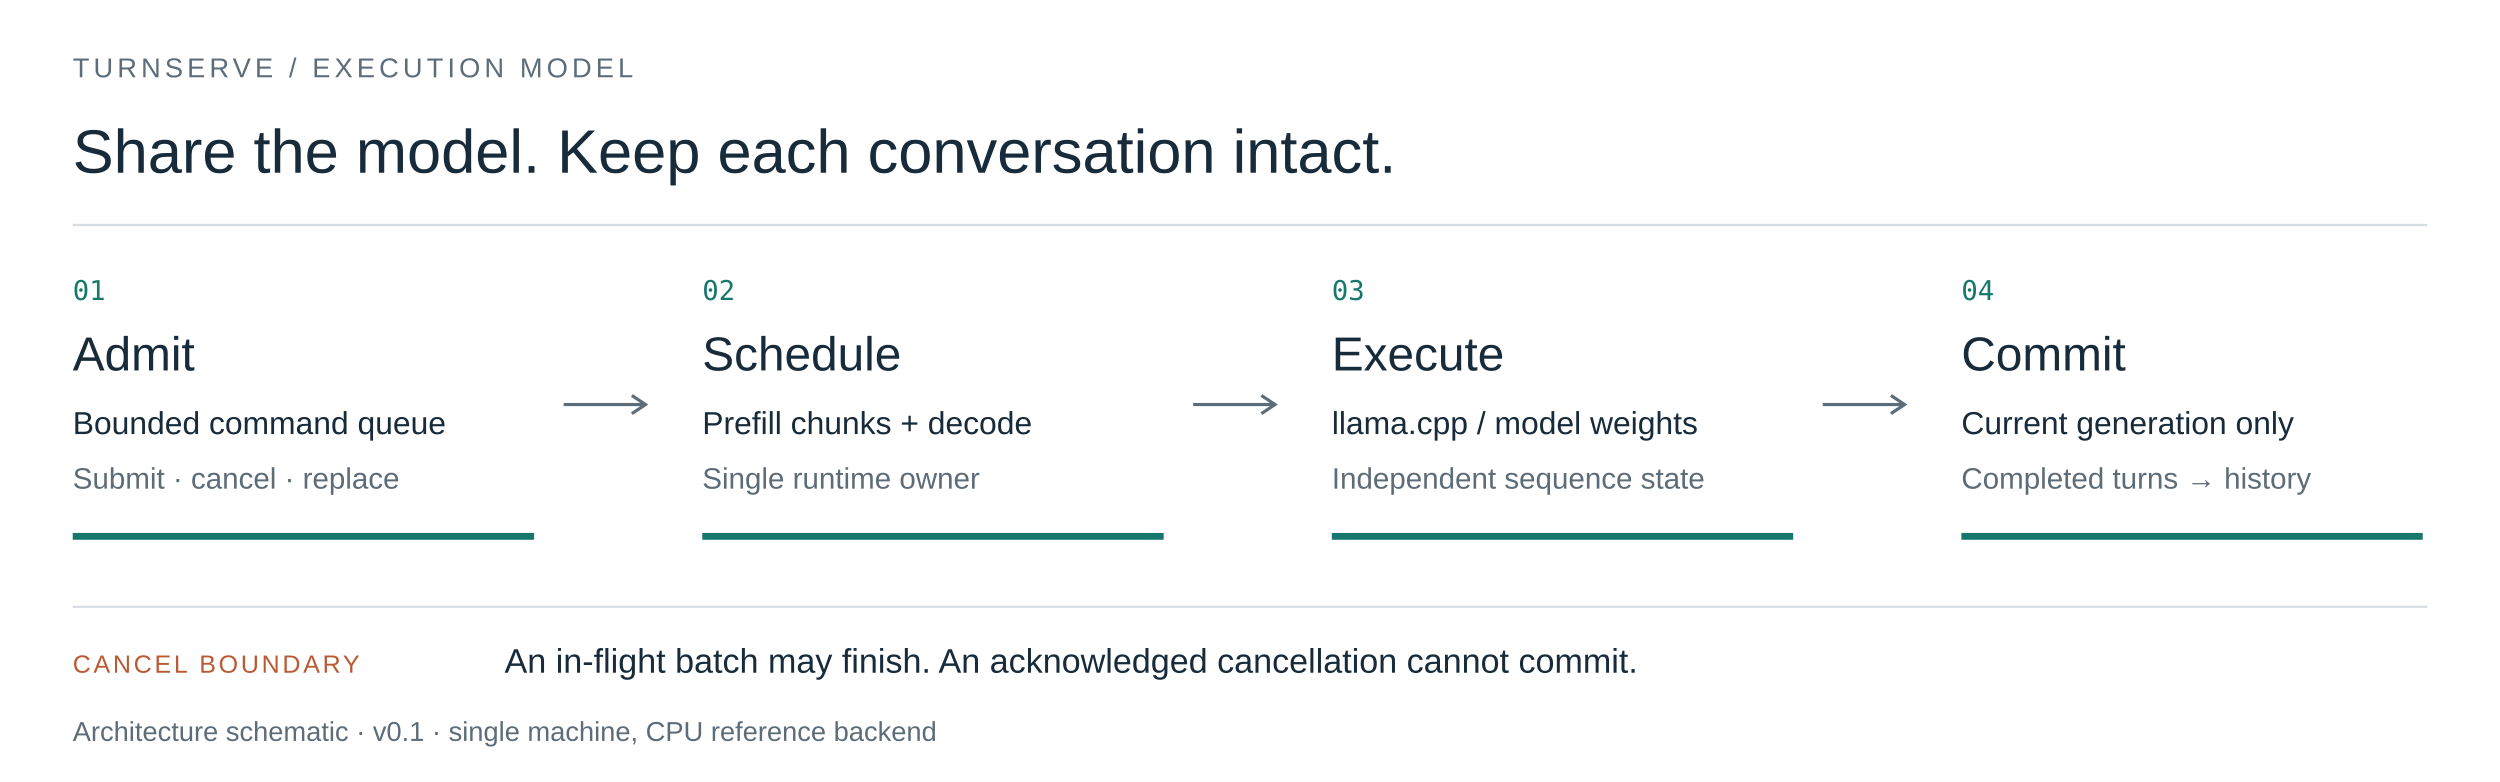
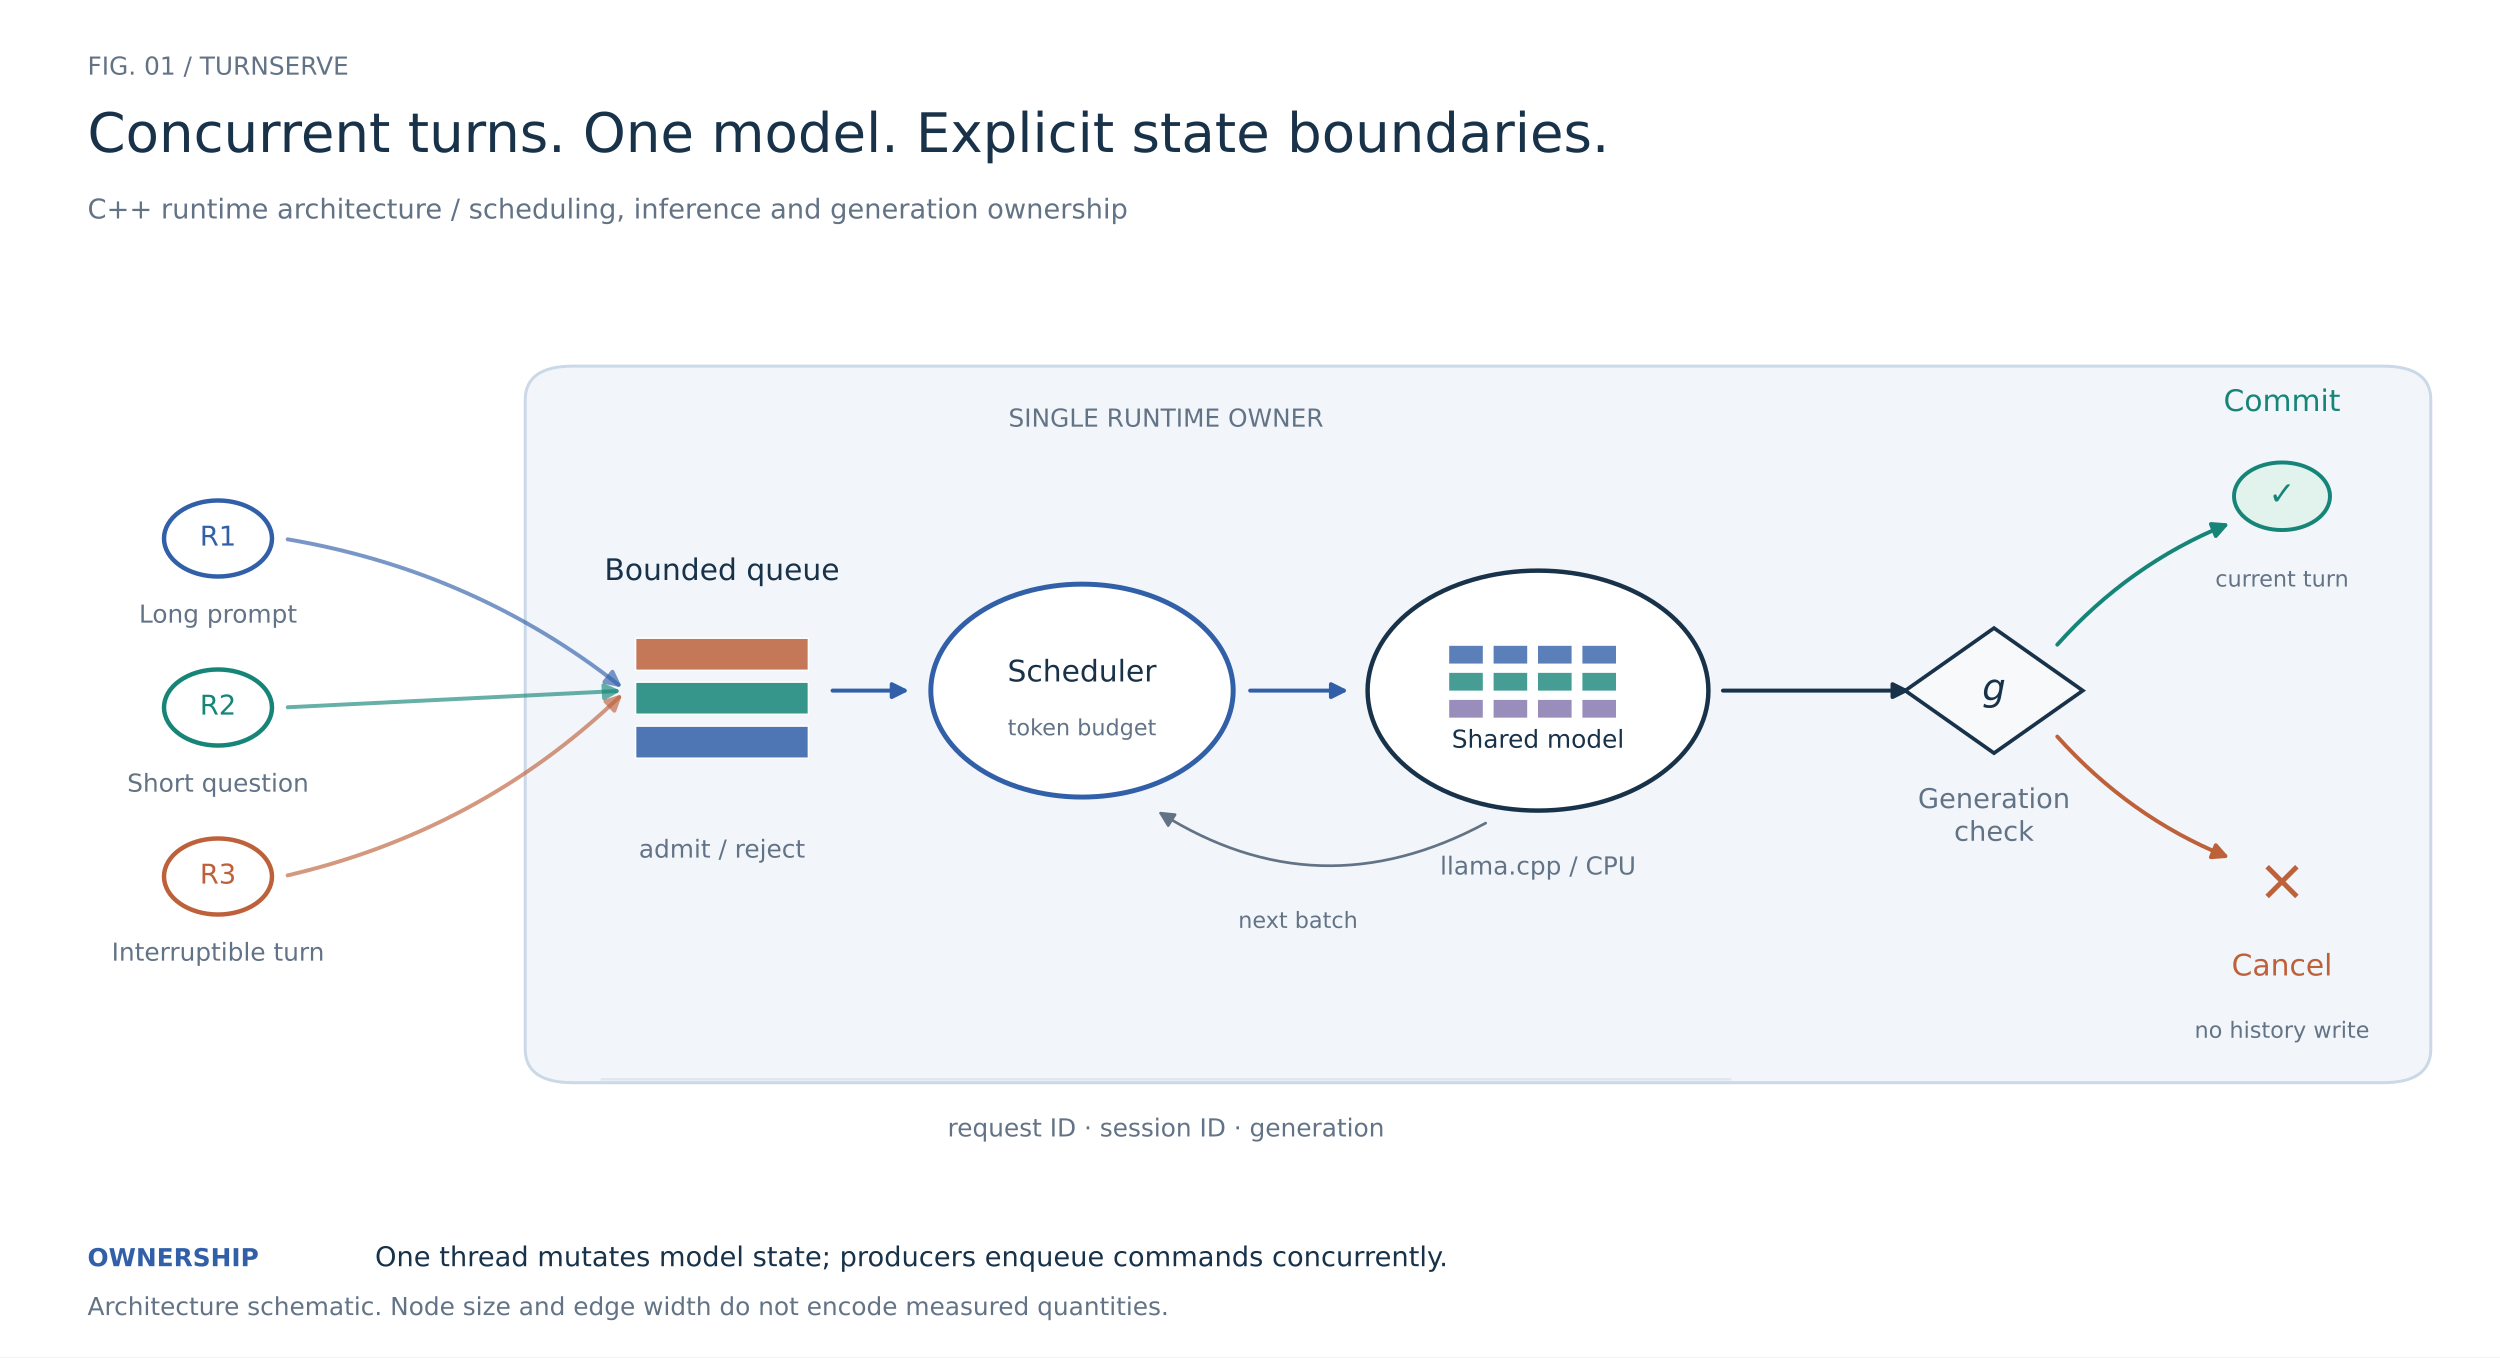
- <svg xmlns="http://www.w3.org/2000/svg" width="1100" height="344" viewBox="0 0 1100 344" role="img" aria-labelledby="title desc">
-   <style>text{font-family:Arial,Helvetica,sans-serif} .mono{font-family:Menlo,Consolas,monospace}</style>
-   <rect width="1100" height="344" fill="#ffffff" />
-   <text x="32" y="34" font-size="12" fill="#5c6c78" letter-spacing="1.8">TURNSERVE / EXECUTION MODEL</text>
-   <text x="32" y="76" font-size="27" fill="#172b3a">Share the model. Keep each conversation intact.</text>
-   <line x1="32" y1="99" x2="1068" y2="99" stroke="#d7dee3" stroke-width="1" />
-   <text x="32" y="132" font-size="12" fill="#16786d" class="mono">01</text>
-   <text x="32" y="163" font-size="21" fill="#172b3a">Admit</text>
-   <text x="32" y="191" font-size="14" fill="#172b3a">Bounded command queue</text>
-   <text x="32" y="215" font-size="13" fill="#5c6c78">Submit · cancel · replace</text>
-   <line x1="32" y1="236" x2="235" y2="236" stroke="#16786d" stroke-width="3" />
-   <line x1="248" y1="178" x2="284" y2="178" stroke="#5c6c78" stroke-width="1.4" />
-   <path d="M278 174 L284 178 L278 182" fill="none" stroke="#5c6c78" stroke-width="1.4" />
-   <text x="309" y="132" font-size="12" fill="#16786d" class="mono">02</text>
-   <text x="309" y="163" font-size="21" fill="#172b3a">Schedule</text>
-   <text x="309" y="191" font-size="14" fill="#172b3a">Prefill chunks + decode</text>
-   <text x="309" y="215" font-size="13" fill="#5c6c78">Single runtime owner</text>
-   <line x1="309" y1="236" x2="512" y2="236" stroke="#16786d" stroke-width="3" />
-   <line x1="525" y1="178" x2="561" y2="178" stroke="#5c6c78" stroke-width="1.4" />
-   <path d="M555 174 L561 178 L555 182" fill="none" stroke="#5c6c78" stroke-width="1.4" />
-   <text x="586" y="132" font-size="12" fill="#16786d" class="mono">03</text>
-   <text x="586" y="163" font-size="21" fill="#172b3a">Execute</text>
-   <text x="586" y="191" font-size="14" fill="#172b3a">llama.cpp / model weights</text>
-   <text x="586" y="215" font-size="13" fill="#5c6c78">Independent sequence state</text>
-   <line x1="586" y1="236" x2="789" y2="236" stroke="#16786d" stroke-width="3" />
-   <line x1="802" y1="178" x2="838" y2="178" stroke="#5c6c78" stroke-width="1.4" />
-   <path d="M832 174 L838 178 L832 182" fill="none" stroke="#5c6c78" stroke-width="1.4" />
-   <text x="863" y="132" font-size="12" fill="#16786d" class="mono">04</text>
-   <text x="863" y="163" font-size="21" fill="#172b3a">Commit</text>
-   <text x="863" y="191" font-size="14" fill="#172b3a">Current generation only</text>
-   <text x="863" y="215" font-size="13" fill="#5c6c78">Completed turns → history</text>
-   <line x1="863" y1="236" x2="1066" y2="236" stroke="#16786d" stroke-width="3" />
-   <line x1="32" y1="267" x2="1068" y2="267" stroke="#d7dee3" stroke-width="1" />
-   <text x="32" y="296" font-size="11" fill="#ba5934" letter-spacing="1.2">CANCEL BOUNDARY</text>
-   <text x="222" y="296" font-size="15" fill="#172b3a">An in-flight batch may finish. An acknowledged cancellation cannot commit.</text>
-   <text x="32" y="326" font-size="12" fill="#5c6c78">Architecture schematic · v0.1 · single machine, CPU reference backend</text>
+ <svg xmlns="http://www.w3.org/2000/svg" xmlns:xlink="http://www.w3.org/1999/xlink" width="1008pt" height="547.2pt" viewBox="0 0 1008 547.2" version="1.1">
+   <defs>
+     <style type="text/css">*{stroke-linejoin: round; stroke-linecap: butt}</style>
+   </defs>
+   <g id="figure_1">
+     <g id="patch_1">
+       <path d="M 0 547.2 L 1008 547.2 L 1008 0 L 0 0 z " style="fill: #ffffff" />
+     </g>
+     <g id="axes_1">
+       <g id="patch_2">
+         <path d="M 231.114 436.542 L 960.745 436.542 Q 980.099 436.542 980.099 422.913 L 980.099 161.248 Q 980.099 147.62 960.745 147.62 L 231.114 147.62 Q 211.761 147.62 211.761 161.248 L 211.761 422.913 Q 211.761 436.542 231.114 436.542 z " clip-path="url(#p1594aa4117)" style="fill: #f2f6fb; stroke: #cad8e7; stroke-width: 1.2; stroke-linejoin: miter" />
+       </g>
+       <g id="patch_3">
+         <path d="M 87.898 232.457 C 93.672 232.457 99.21 230.841 103.293 227.966 C 107.376 225.091 109.67 221.191 109.67 217.125 C 109.67 213.059 107.376 209.159 103.293 206.284 C 99.21 203.408 93.672 201.793 87.898 201.793 C 82.123 201.793 76.585 203.408 72.502 206.284 C 68.419 209.159 66.125 213.059 66.125 217.125 C 66.125 221.191 68.419 225.091 72.502 227.966 C 76.585 230.841 82.123 232.457 87.898 232.457 z " clip-path="url(#p1594aa4117)" style="fill: #ffffff; stroke: #315fa8; stroke-width: 1.8; stroke-linejoin: miter" />
+       </g>
+       <g id="patch_4">
+         <path d="M 115.996 217.455 Q 190.984 230.253 249.426 276.108 " clip-path="url(#p1594aa4117)" style="fill: none; opacity: 0.65; stroke: #315fa8; stroke-width: 1.6; stroke-linecap: round" />
+         <path d="M 246.94 270.853 L 249.426 276.108 L 243.73 274.944 z " clip-path="url(#p1594aa4117)" style="fill: #315fa8; opacity: 0.65; stroke: #315fa8; stroke-width: 1.6; stroke-linecap: round" />
+       </g>
+       <g id="patch_5">
+         <path d="M 87.898 300.599 C 93.672 300.599 99.21 298.983 103.293 296.108 C 107.376 293.233 109.67 289.333 109.67 285.267 C 109.67 281.201 107.376 277.301 103.293 274.425 C 99.21 271.55 93.672 269.935 87.898 269.935 C 82.123 269.935 76.585 271.55 72.502 274.425 C 68.419 277.301 66.125 281.201 66.125 285.267 C 66.125 289.333 68.419 293.233 72.502 296.108 C 76.585 298.983 82.123 300.599 87.898 300.599 z " clip-path="url(#p1594aa4117)" style="fill: #ffffff; stroke: #168578; stroke-width: 1.8; stroke-linejoin: miter" />
+       </g>
+       <g id="patch_6">
+         <path d="M 116.022 285.168 Q 183.216 281.86 248.623 278.639 " clip-path="url(#p1594aa4117)" style="fill: none; opacity: 0.65; stroke: #168578; stroke-width: 1.6; stroke-linecap: round" />
+         <path d="M 243.301 276.298 L 248.623 278.639 L 243.557 281.491 z " clip-path="url(#p1594aa4117)" style="fill: #168578; opacity: 0.65; stroke: #168578; stroke-width: 1.6; stroke-linecap: round" />
+       </g>
+       <g id="patch_7">
+         <path d="M 87.898 368.741 C 93.672 368.741 99.21 367.125 103.293 364.25 C 107.376 361.375 109.67 357.475 109.67 353.409 C 109.67 349.343 107.376 345.442 103.293 342.567 C 99.21 339.692 93.672 338.077 87.898 338.077 C 82.123 338.077 76.585 339.692 72.502 342.567 C 68.419 345.442 66.125 349.343 66.125 353.409 C 66.125 357.475 68.419 361.375 72.502 364.25 C 76.585 367.125 82.123 368.741 87.898 368.741 z " clip-path="url(#p1594aa4117)" style="fill: #ffffff; stroke: #bd613b; stroke-width: 1.8; stroke-linejoin: miter" />
+       </g>
+       <g id="patch_8">
+         <path d="M 115.972 352.96 Q 193.452 334.836 249.667 281.078 " clip-path="url(#p1594aa4117)" style="fill: none; opacity: 0.65; stroke: #bd613b; stroke-width: 1.6; stroke-linecap: round" />
+         <path d="M 244.112 282.793 L 249.667 281.078 L 247.706 286.551 z " clip-path="url(#p1594aa4117)" style="fill: #bd613b; opacity: 0.65; stroke: #bd613b; stroke-width: 1.6; stroke-linecap: round" />
+       </g>
+       <g id="patch_9">
+         <path d="M 256.274 305.709 L 325.947 305.709 L 325.947 292.762 L 256.274 292.762 z " clip-path="url(#p1594aa4117)" style="fill: #315fa8; opacity: 0.85; stroke: #ffffff; stroke-width: 0.6; stroke-linejoin: miter" />
+       </g>
+       <g id="patch_10">
+         <path d="M 256.274 287.992 L 325.947 287.992 L 325.947 275.045 L 256.274 275.045 z " clip-path="url(#p1594aa4117)" style="fill: #168578; opacity: 0.85; stroke: #ffffff; stroke-width: 0.6; stroke-linejoin: miter" />
+       </g>
+       <g id="patch_11">
+         <path d="M 256.274 270.276 L 325.947 270.276 L 325.947 257.329 L 256.274 257.329 z " clip-path="url(#p1594aa4117)" style="fill: #bd613b; opacity: 0.85; stroke: #ffffff; stroke-width: 0.6; stroke-linejoin: miter" />
+       </g>
+       <g id="patch_12">
+         <path d="M 335.691 278.453 Q 351.108 278.453 364.736 278.453 " clip-path="url(#p1594aa4117)" style="fill: none; stroke: #315fa8; stroke-width: 1.6; stroke-linecap: round" />
+         <path d="M 359.536 275.853 L 364.736 278.453 L 359.536 281.053 z " clip-path="url(#p1594aa4117)" style="fill: #315fa8; stroke: #315fa8; stroke-width: 1.6; stroke-linecap: round" />
+       </g>
+       <g id="patch_13">
+         <path d="M 436.262 321.382 C 452.43 321.382 467.938 316.859 479.37 308.808 C 490.803 300.758 497.226 289.838 497.226 278.453 C 497.226 267.068 490.803 256.147 479.37 248.097 C 467.938 240.046 452.43 235.523 436.262 235.523 C 420.095 235.523 404.587 240.046 393.154 248.097 C 381.722 256.147 375.299 267.068 375.299 278.453 C 375.299 289.838 381.722 300.758 393.154 308.808 C 404.587 316.859 420.095 321.382 436.262 321.382 z " clip-path="url(#p1594aa4117)" style="fill: #ffffff; stroke: #315fa8; stroke-width: 2; stroke-linejoin: miter" />
+       </g>
+       <g id="patch_14">
+         <path d="M 504.066 278.453 Q 523.838 278.453 541.821 278.453 " clip-path="url(#p1594aa4117)" style="fill: none; stroke: #315fa8; stroke-width: 1.6; stroke-linecap: round" />
+         <path d="M 536.621 275.853 L 541.821 278.453 L 536.621 281.053 z " clip-path="url(#p1594aa4117)" style="fill: #315fa8; stroke: #315fa8; stroke-width: 1.6; stroke-linecap: round" />
+       </g>
+       <g id="patch_15">
+         <path d="M 620.122 326.833 C 638.342 326.833 655.819 321.736 668.704 312.663 C 681.588 303.59 688.827 291.283 688.827 278.453 C 688.827 265.622 681.588 253.315 668.704 244.242 C 655.819 235.169 638.342 230.072 620.122 230.072 C 601.901 230.072 584.424 235.169 571.54 244.242 C 558.656 253.315 551.416 265.622 551.416 278.453 C 551.416 291.283 558.656 303.59 571.54 312.663 C 584.424 321.736 601.901 326.833 620.122 326.833 z " clip-path="url(#p1594aa4117)" style="fill: #ffffff; stroke: #183249; stroke-width: 1.8; stroke-linejoin: miter" />
+       </g>
+       <g id="patch_16">
+         <path d="M 584.317 267.55 L 597.865 267.55 L 597.865 260.395 L 584.317 260.395 z " clip-path="url(#p1594aa4117)" style="fill: #315fa8; opacity: 0.8" />
+       </g>
+       <g id="patch_17">
+         <path d="M 602.22 267.55 L 615.767 267.55 L 615.767 260.395 L 602.22 260.395 z " clip-path="url(#p1594aa4117)" style="fill: #315fa8; opacity: 0.8" />
+       </g>
+       <g id="patch_18">
+         <path d="M 620.122 267.55 L 633.669 267.55 L 633.669 260.395 L 620.122 260.395 z " clip-path="url(#p1594aa4117)" style="fill: #315fa8; opacity: 0.8" />
+       </g>
+       <g id="patch_19">
+         <path d="M 638.024 267.55 L 651.571 267.55 L 651.571 260.395 L 638.024 260.395 z " clip-path="url(#p1594aa4117)" style="fill: #315fa8; opacity: 0.8" />
+       </g>
+       <g id="patch_20">
+         <path d="M 584.317 278.453 L 597.865 278.453 L 597.865 271.298 L 584.317 271.298 z " clip-path="url(#p1594aa4117)" style="fill: #168578; opacity: 0.8" />
+       </g>
+       <g id="patch_21">
+         <path d="M 602.22 278.453 L 615.767 278.453 L 615.767 271.298 L 602.22 271.298 z " clip-path="url(#p1594aa4117)" style="fill: #168578; opacity: 0.8" />
+       </g>
+       <g id="patch_22">
+         <path d="M 620.122 278.453 L 633.669 278.453 L 633.669 271.298 L 620.122 271.298 z " clip-path="url(#p1594aa4117)" style="fill: #168578; opacity: 0.8" />
+       </g>
+       <g id="patch_23">
+         <path d="M 638.024 278.453 L 651.571 278.453 L 651.571 271.298 L 638.024 271.298 z " clip-path="url(#p1594aa4117)" style="fill: #168578; opacity: 0.8" />
+       </g>
+       <g id="patch_24">
+         <path d="M 584.317 289.355 L 597.865 289.355 L 597.865 282.2 L 584.317 282.2 z " clip-path="url(#p1594aa4117)" style="fill: #8071ab; opacity: 0.8" />
+       </g>
+       <g id="patch_25">
+         <path d="M 602.22 289.355 L 615.767 289.355 L 615.767 282.2 L 602.22 282.2 z " clip-path="url(#p1594aa4117)" style="fill: #8071ab; opacity: 0.8" />
+       </g>
+       <g id="patch_26">
+         <path d="M 620.122 289.355 L 633.669 289.355 L 633.669 282.2 L 620.122 282.2 z " clip-path="url(#p1594aa4117)" style="fill: #8071ab; opacity: 0.8" />
+       </g>
+       <g id="patch_27">
+         <path d="M 638.024 289.355 L 651.571 289.355 L 651.571 282.2 L 638.024 282.2 z " clip-path="url(#p1594aa4117)" style="fill: #8071ab; opacity: 0.8" />
+       </g>
+       <g id="patch_28">
+         <path d="M 599.016 331.878 Q 531.637 368.162 468.015 327.888 " clip-path="url(#p1594aa4117)" style="fill: none; stroke: #637386; stroke-width: 1.1; stroke-linecap: round" />
+         <path d="M 471.018 332.866 L 468.015 327.888 L 473.799 328.473 z " clip-path="url(#p1594aa4117)" style="fill: #637386; stroke: #637386; stroke-width: 1.1; stroke-linecap: round" />
+       </g>
+       <g id="patch_29">
+         <path d="M 694.698 278.453 Q 732.374 278.453 768.262 278.453 " clip-path="url(#p1594aa4117)" style="fill: none; stroke: #183249; stroke-width: 1.6; stroke-linecap: round" />
+         <path d="M 763.062 275.853 L 768.262 278.453 L 763.062 281.053 z " clip-path="url(#p1594aa4117)" style="fill: #183249; stroke: #183249; stroke-width: 1.6; stroke-linecap: round" />
+       </g>
+       <g id="patch_30">
+         <path d="M 803.981 253.24 L 768.177 278.453 L 803.981 303.665 L 839.785 278.453 z " clip-path="url(#p1594aa4117)" style="fill: #f7f9fb; stroke: #183249; stroke-width: 1.5; stroke-linejoin: miter" />
+       </g>
+       <g id="patch_31">
+         <path d="M 829.502 259.922 Q 858.591 227.528 897.238 211.735 " clip-path="url(#p1594aa4117)" style="fill: none; stroke: #168578; stroke-width: 1.6; stroke-linecap: round" />
+         <path d="M 891.44 211.295 L 897.238 211.735 L 893.408 216.109 z " clip-path="url(#p1594aa4117)" style="fill: #168578; stroke: #168578; stroke-width: 1.6; stroke-linecap: round" />
+       </g>
+       <g id="patch_32">
+         <path d="M 829.502 296.983 Q 858.591 329.377 897.238 345.17 " clip-path="url(#p1594aa4117)" style="fill: none; stroke: #bd613b; stroke-width: 1.6; stroke-linecap: round" />
+         <path d="M 893.408 340.796 L 897.238 345.17 L 891.44 345.61 z " clip-path="url(#p1594aa4117)" style="fill: #bd613b; stroke: #bd613b; stroke-width: 1.6; stroke-linecap: round" />
+       </g>
+       <g id="patch_33">
+         <path d="M 920.102 213.718 C 925.235 213.718 930.158 212.282 933.787 209.726 C 937.417 207.17 939.456 203.704 939.456 200.089 C 939.456 196.475 937.417 193.008 933.787 190.453 C 930.158 187.897 925.235 186.461 920.102 186.461 C 914.97 186.461 910.047 187.897 906.417 190.453 C 902.788 193.008 900.749 196.475 900.749 200.089 C 900.749 203.704 902.788 207.17 906.417 209.726 C 910.047 212.282 914.97 213.718 920.102 213.718 z " clip-path="url(#p1594aa4117)" style="fill: #e2f2ed; stroke: #168578; stroke-width: 1.6; stroke-linejoin: miter" />
+       </g>
+       <g id="line2d_1">
+         <path d="M 920.102 355.453 " clip-path="url(#p1594aa4117)" style="fill: none; stroke: #bd613b; stroke-width: 1.5; stroke-linecap: square" />
+         <defs>
+           <path id="m86299304db" d="M -6 6 L 6 -6 M -6 -6 L 6 6 " style="stroke: #bd613b; stroke-width: 2" />
+         </defs>
+         <g clip-path="url(#p1594aa4117)">
+           <use xlink:href="#m86299304db" x="920.102" y="355.453" style="fill: #bd613b; stroke: #bd613b; stroke-width: 2" />
+         </g>
+       </g>
+       <g id="line2d_2">
+         <path d="M 242.726 435.179 L 697.536 435.179 " clip-path="url(#p1594aa4117)" style="fill: none; stroke: #dfe6ee; stroke-linecap: square" />
+       </g>
+       <g id="text_1">
+         <text style="font-size: 10px; font-family: 'DejaVu Sans', sans-serif; text-anchor: middle; fill: #637386" x="470.131" y="172.023" transform="rotate(-0 470.1312 172.0232)">SINGLE RUNTIME OWNER</text>
+       </g>
+       <g id="text_2">
+         <text style="font-size: 11px; font-family: 'DejaVu Sans', sans-serif; text-anchor: middle; fill: #315fa8" x="87.898" y="219.982" transform="rotate(-0 87.8976 219.9823)">R1</text>
+       </g>
+       <g id="text_3">
+         <text style="font-size: 10px; font-family: 'DejaVu Sans', sans-serif; text-anchor: middle; fill: #637386" x="87.898" y="251.068" transform="rotate(-0 87.8976 251.0678)">Long prompt</text>
+       </g>
+       <g id="text_4">
+         <text style="font-size: 11px; font-family: 'DejaVu Sans', sans-serif; text-anchor: middle; fill: #168578" x="87.898" y="288.124" transform="rotate(-0 87.8976 288.1241)">R2</text>
+       </g>
+       <g id="text_5">
+         <text style="font-size: 10px; font-family: 'DejaVu Sans', sans-serif; text-anchor: middle; fill: #637386" x="87.898" y="319.21" transform="rotate(-0 87.8976 319.21)">Short question</text>
+       </g>
+       <g id="text_6">
+         <text style="font-size: 11px; font-family: 'DejaVu Sans', sans-serif; text-anchor: middle; fill: #bd613b" x="87.898" y="356.266" transform="rotate(-0 87.8976 356.266)">R3</text>
+       </g>
+       <g id="text_7">
+         <text style="font-size: 10px; font-family: 'DejaVu Sans', sans-serif; text-anchor: middle; fill: #637386" x="87.898" y="387.352" transform="rotate(-0 87.8976 387.3519)">Interruptible turn</text>
+       </g>
+       <g id="text_8">
+         <text style="font-size: 12px; font-family: 'DejaVu Sans', sans-serif; text-anchor: middle; fill: #183249" x="291.11" y="233.871" transform="rotate(-0 291.1104 233.8709)">Bounded queue</text>
+       </g>
+       <g id="text_9">
+         <text style="font-size: 10px; font-family: 'DejaVu Sans', sans-serif; text-anchor: middle; fill: #637386" x="291.11" y="345.785" transform="rotate(-0 291.1104 345.7854)">admit / reject</text>
+       </g>
+       <g id="text_10">
+         <text style="font-size: 12px; font-family: 'DejaVu Sans', sans-serif; text-anchor: middle; fill: #183249" x="436.262" y="274.756" transform="rotate(-0 436.2624 274.756)">Scheduler</text>
+       </g>
+       <g id="text_11">
+         <text style="font-size: 9px; font-family: 'DejaVu Sans', sans-serif; text-anchor: middle; fill: #637386" x="436.262" y="296.463" transform="rotate(-0 436.2624 296.4634)">token budget</text>
+       </g>
+       <g id="text_12">
+         <text style="font-size: 10px; font-family: 'DejaVu Sans', sans-serif; text-anchor: middle; fill: #183249" x="620.122" y="301.493" transform="rotate(-0 620.1216 301.4931)">Shared model</text>
+       </g>
+       <g id="text_13">
+         <text style="font-size: 10px; font-family: 'DejaVu Sans', sans-serif; text-anchor: middle; fill: #637386" x="620.122" y="352.6" transform="rotate(-0 620.1216 352.5996)">llama.cpp / CPU</text>
+       </g>
+       <g id="text_14">
+         <text style="font-size: 9px; font-family: 'DejaVu Sans', sans-serif; text-anchor: middle; fill: #637386" x="523.354" y="374.145" transform="rotate(-0 523.3536 374.1452)">next batch</text>
+       </g>
+       <g id="text_15">
+         <text style="font-style: italic; font-size: 15px; font-family: 'DejaVu Sans', sans-serif; text-anchor: middle; fill: #183249" x="803.981" y="282.349" transform="rotate(-0 803.9808 282.349)">g</text>
+       </g>
+       <g id="text_16">
+         <text style="font-size: 11px; font-family: 'DejaVu Sans', sans-serif; fill: #637386" transform="translate(773.2985 325.8153)">Generation</text>
+         <text style="font-size: 11px; font-family: 'DejaVu Sans', sans-serif; fill: #637386" transform="translate(787.8778 339.0183)">check</text>
+       </g>
+       <g id="text_17">
+         <text style="font-size: 13px; font-family: 'DejaVu Sans', sans-serif; text-anchor: middle; fill: #168578" x="920.102" y="203.466" transform="rotate(-0 920.1024 203.4663)">✓</text>
+       </g>
+       <g id="text_18">
+         <text style="font-size: 12px; font-family: 'DejaVu Sans', sans-serif; text-anchor: middle; fill: #168578" x="920.102" y="165.729" transform="rotate(-0 920.1024 165.729)">Commit</text>
+       </g>
+       <g id="text_19">
+         <text style="font-size: 9px; font-family: 'DejaVu Sans', sans-serif; text-anchor: middle; fill: #637386" x="920.102" y="236.498" transform="rotate(-0 920.1024 236.4982)">current turn</text>
+       </g>
+       <g id="text_20">
+         <text style="font-size: 12px; font-family: 'DejaVu Sans', sans-serif; text-anchor: middle; fill: #bd613b" x="920.102" y="393.323" transform="rotate(-0 920.1024 393.3229)">Cancel</text>
+       </g>
+       <g id="text_21">
+         <text style="font-size: 9px; font-family: 'DejaVu Sans', sans-serif; text-anchor: middle; fill: #637386" x="920.102" y="418.437" transform="rotate(-0 920.1024 418.4374)">no history write</text>
+       </g>
+       <g id="text_22">
+         <text style="font-size: 10px; font-family: 'DejaVu Sans', sans-serif; text-anchor: middle; fill: #637386" x="470.131" y="458.219" transform="rotate(-0 470.1312 458.2195)">request ID  ·  session ID  ·  generation</text>
+       </g>
+     </g>
+     <g id="text_23">
+       <text style="font-size: 10px; font-family: 'DejaVu Sans', sans-serif; text-anchor: start; fill: #637386" x="35.28" y="30.096" transform="rotate(-0 35.28 30.096)">FIG. 01   /   TURNSERVE</text>
+     </g>
+     <g id="text_24">
+       <text style="font-size: 22px; font-family: 'DejaVu Sans', sans-serif; text-anchor: start; fill: #183249" x="35.28" y="61.286" transform="rotate(-0 35.28 61.2864)">Concurrent turns. One model. Explicit state boundaries.</text>
+     </g>
+     <g id="text_25">
+       <text style="font-size: 11px; font-family: 'DejaVu Sans', sans-serif; text-anchor: start; fill: #637386" x="35.28" y="88.099" transform="rotate(-0 35.28 88.0992)">C++ runtime architecture  /  scheduling, inference and generation ownership</text>
+     </g>
+     <g id="text_26">
+       <text style="font-weight: 700; font-size: 10px; font-family: 'DejaVu Sans', sans-serif; text-anchor: start; fill: #315fa8" x="35.28" y="510.538" transform="rotate(-0 35.28 510.5376)">OWNERSHIP</text>
+     </g>
+     <g id="text_27">
+       <text style="font-size: 11px; font-family: 'DejaVu Sans', sans-serif; text-anchor: start; fill: #183249" x="151.2" y="510.538" transform="rotate(-0 151.2 510.5376)">One thread mutates model state; producers enqueue commands concurrently.</text>
+     </g>
+     <g id="text_28">
+       <text style="font-size: 10px; font-family: 'DejaVu Sans', sans-serif; text-anchor: start; fill: #637386" x="35.28" y="530.237" transform="rotate(-0 35.28 530.2368)">Architecture schematic. Node size and edge width do not encode measured quantities.</text>
+     </g>
+   </g>
+   <defs>
+     <clipPath id="p1594aa4117">
+       <rect x="20.16" y="114.912" width="967.68" height="361.152" />
+     </clipPath>
+   </defs>
</svg>
